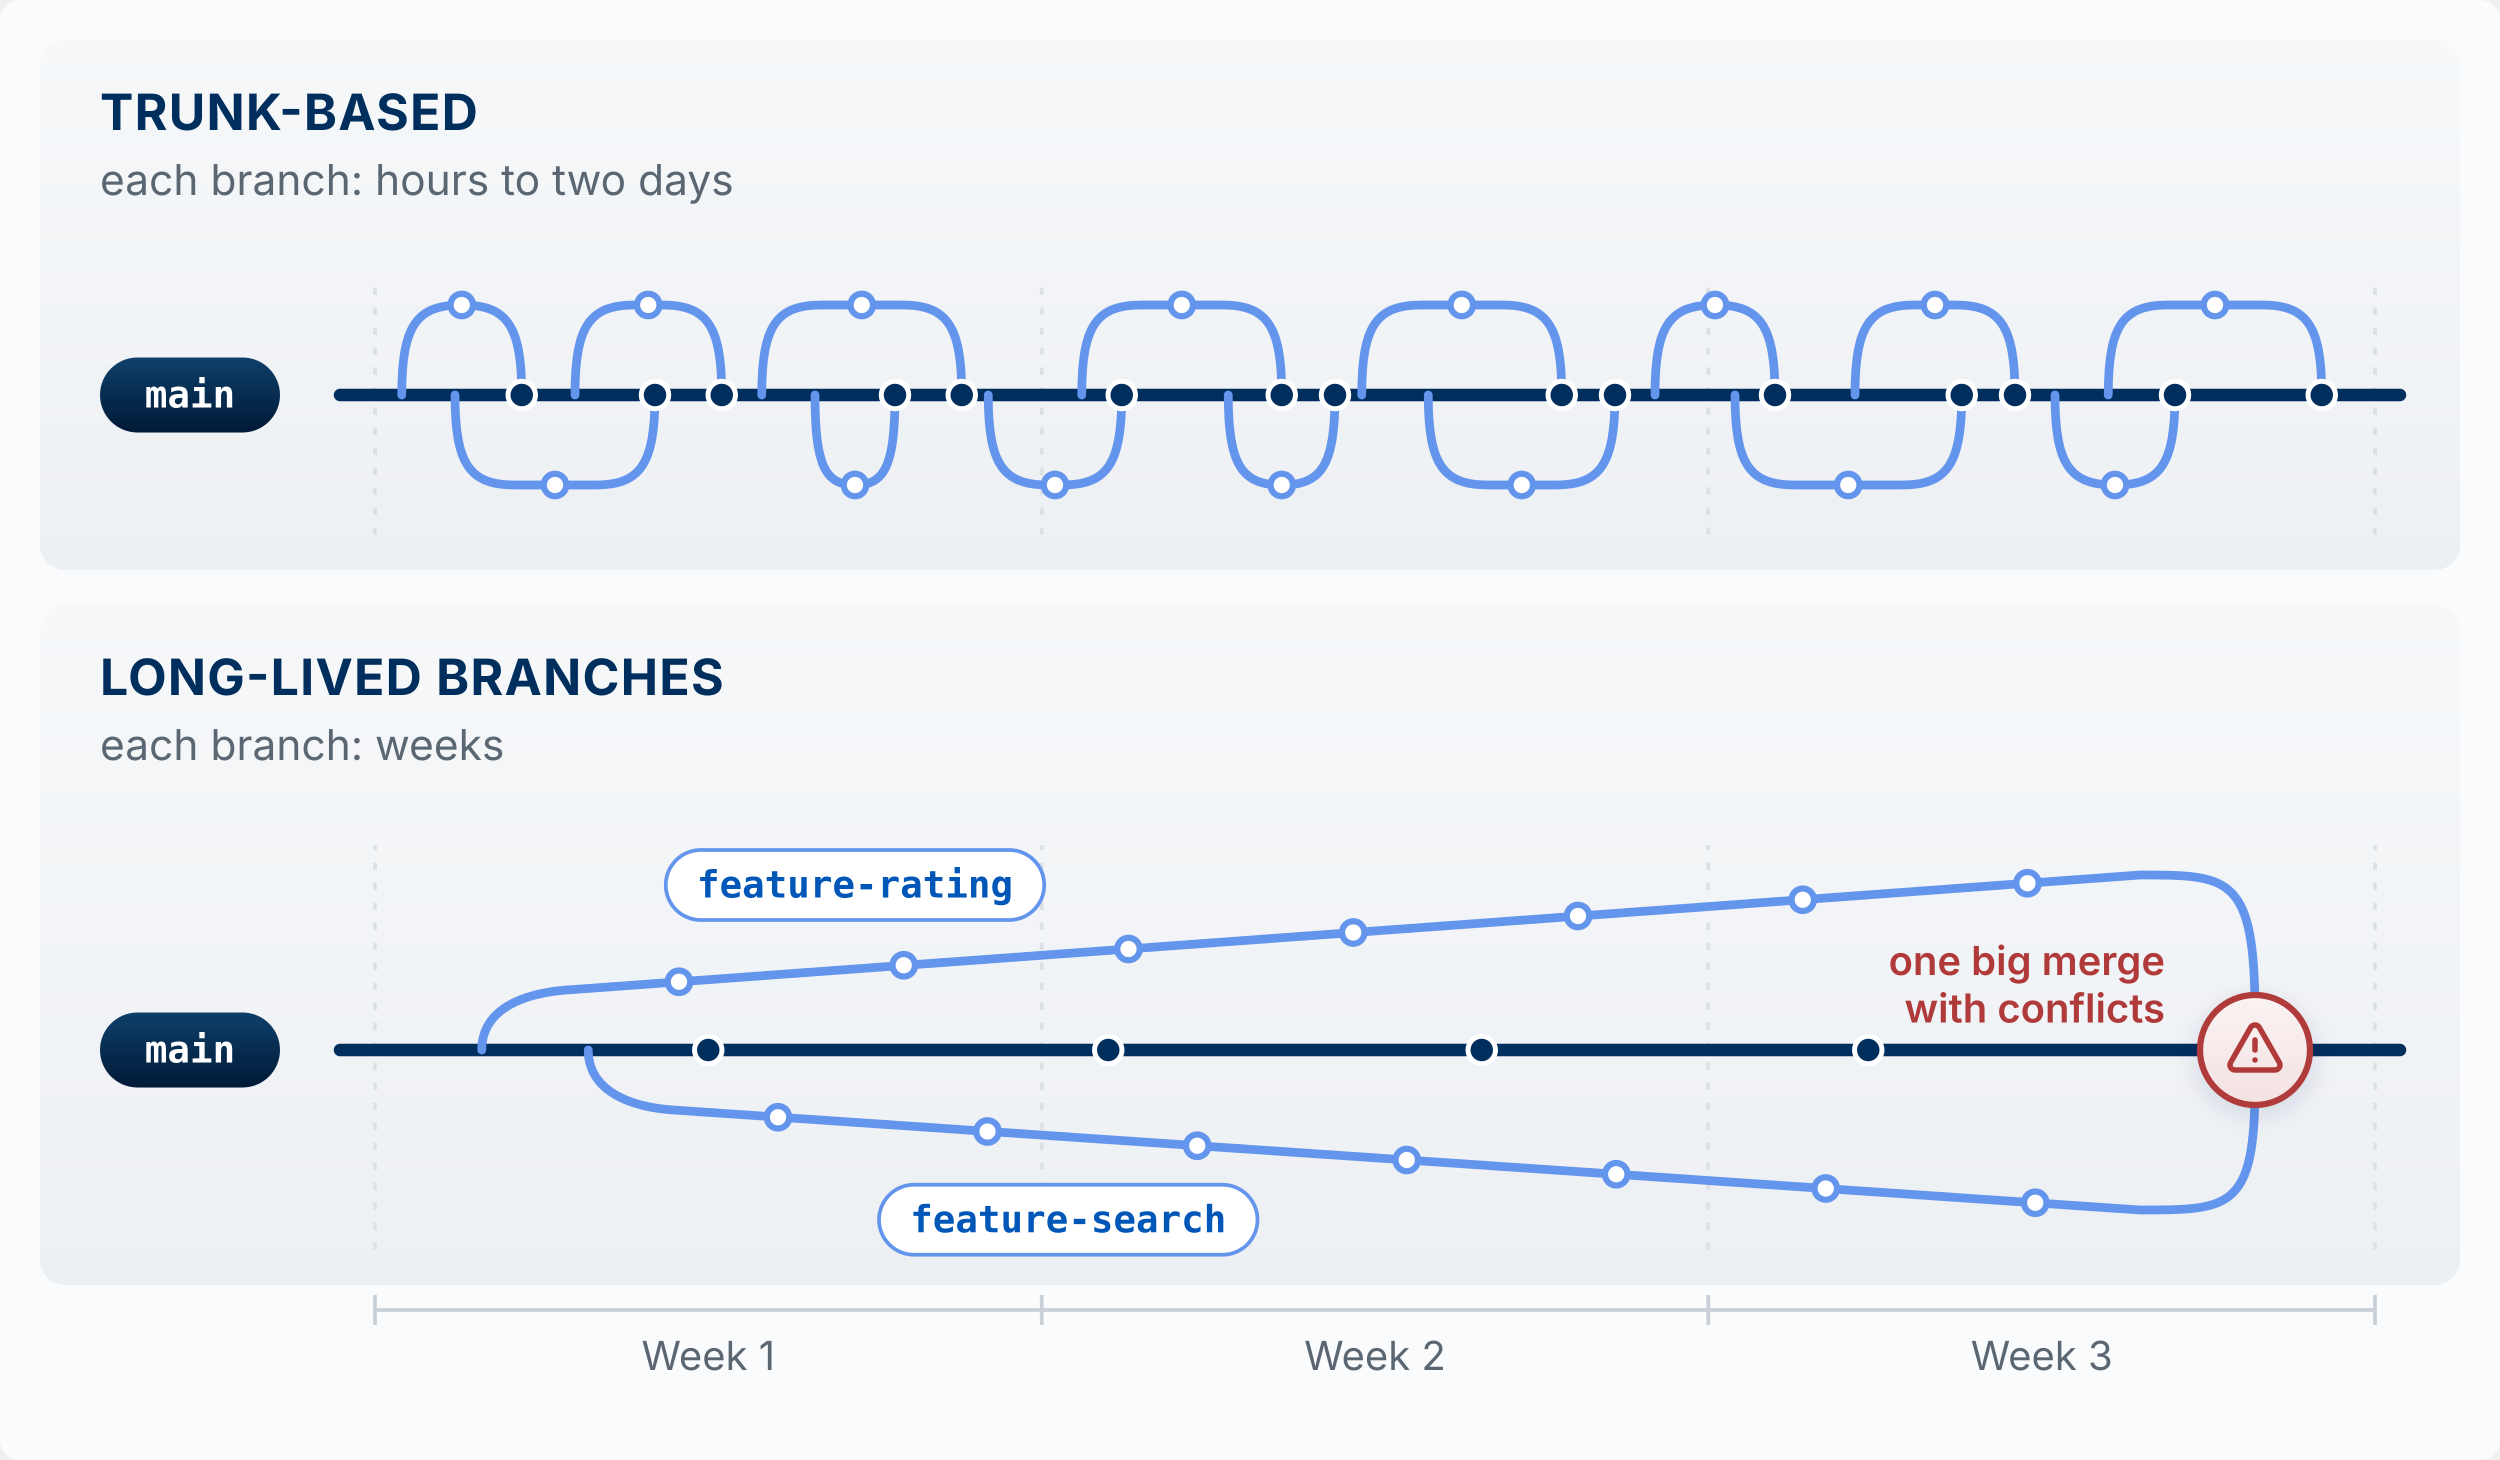
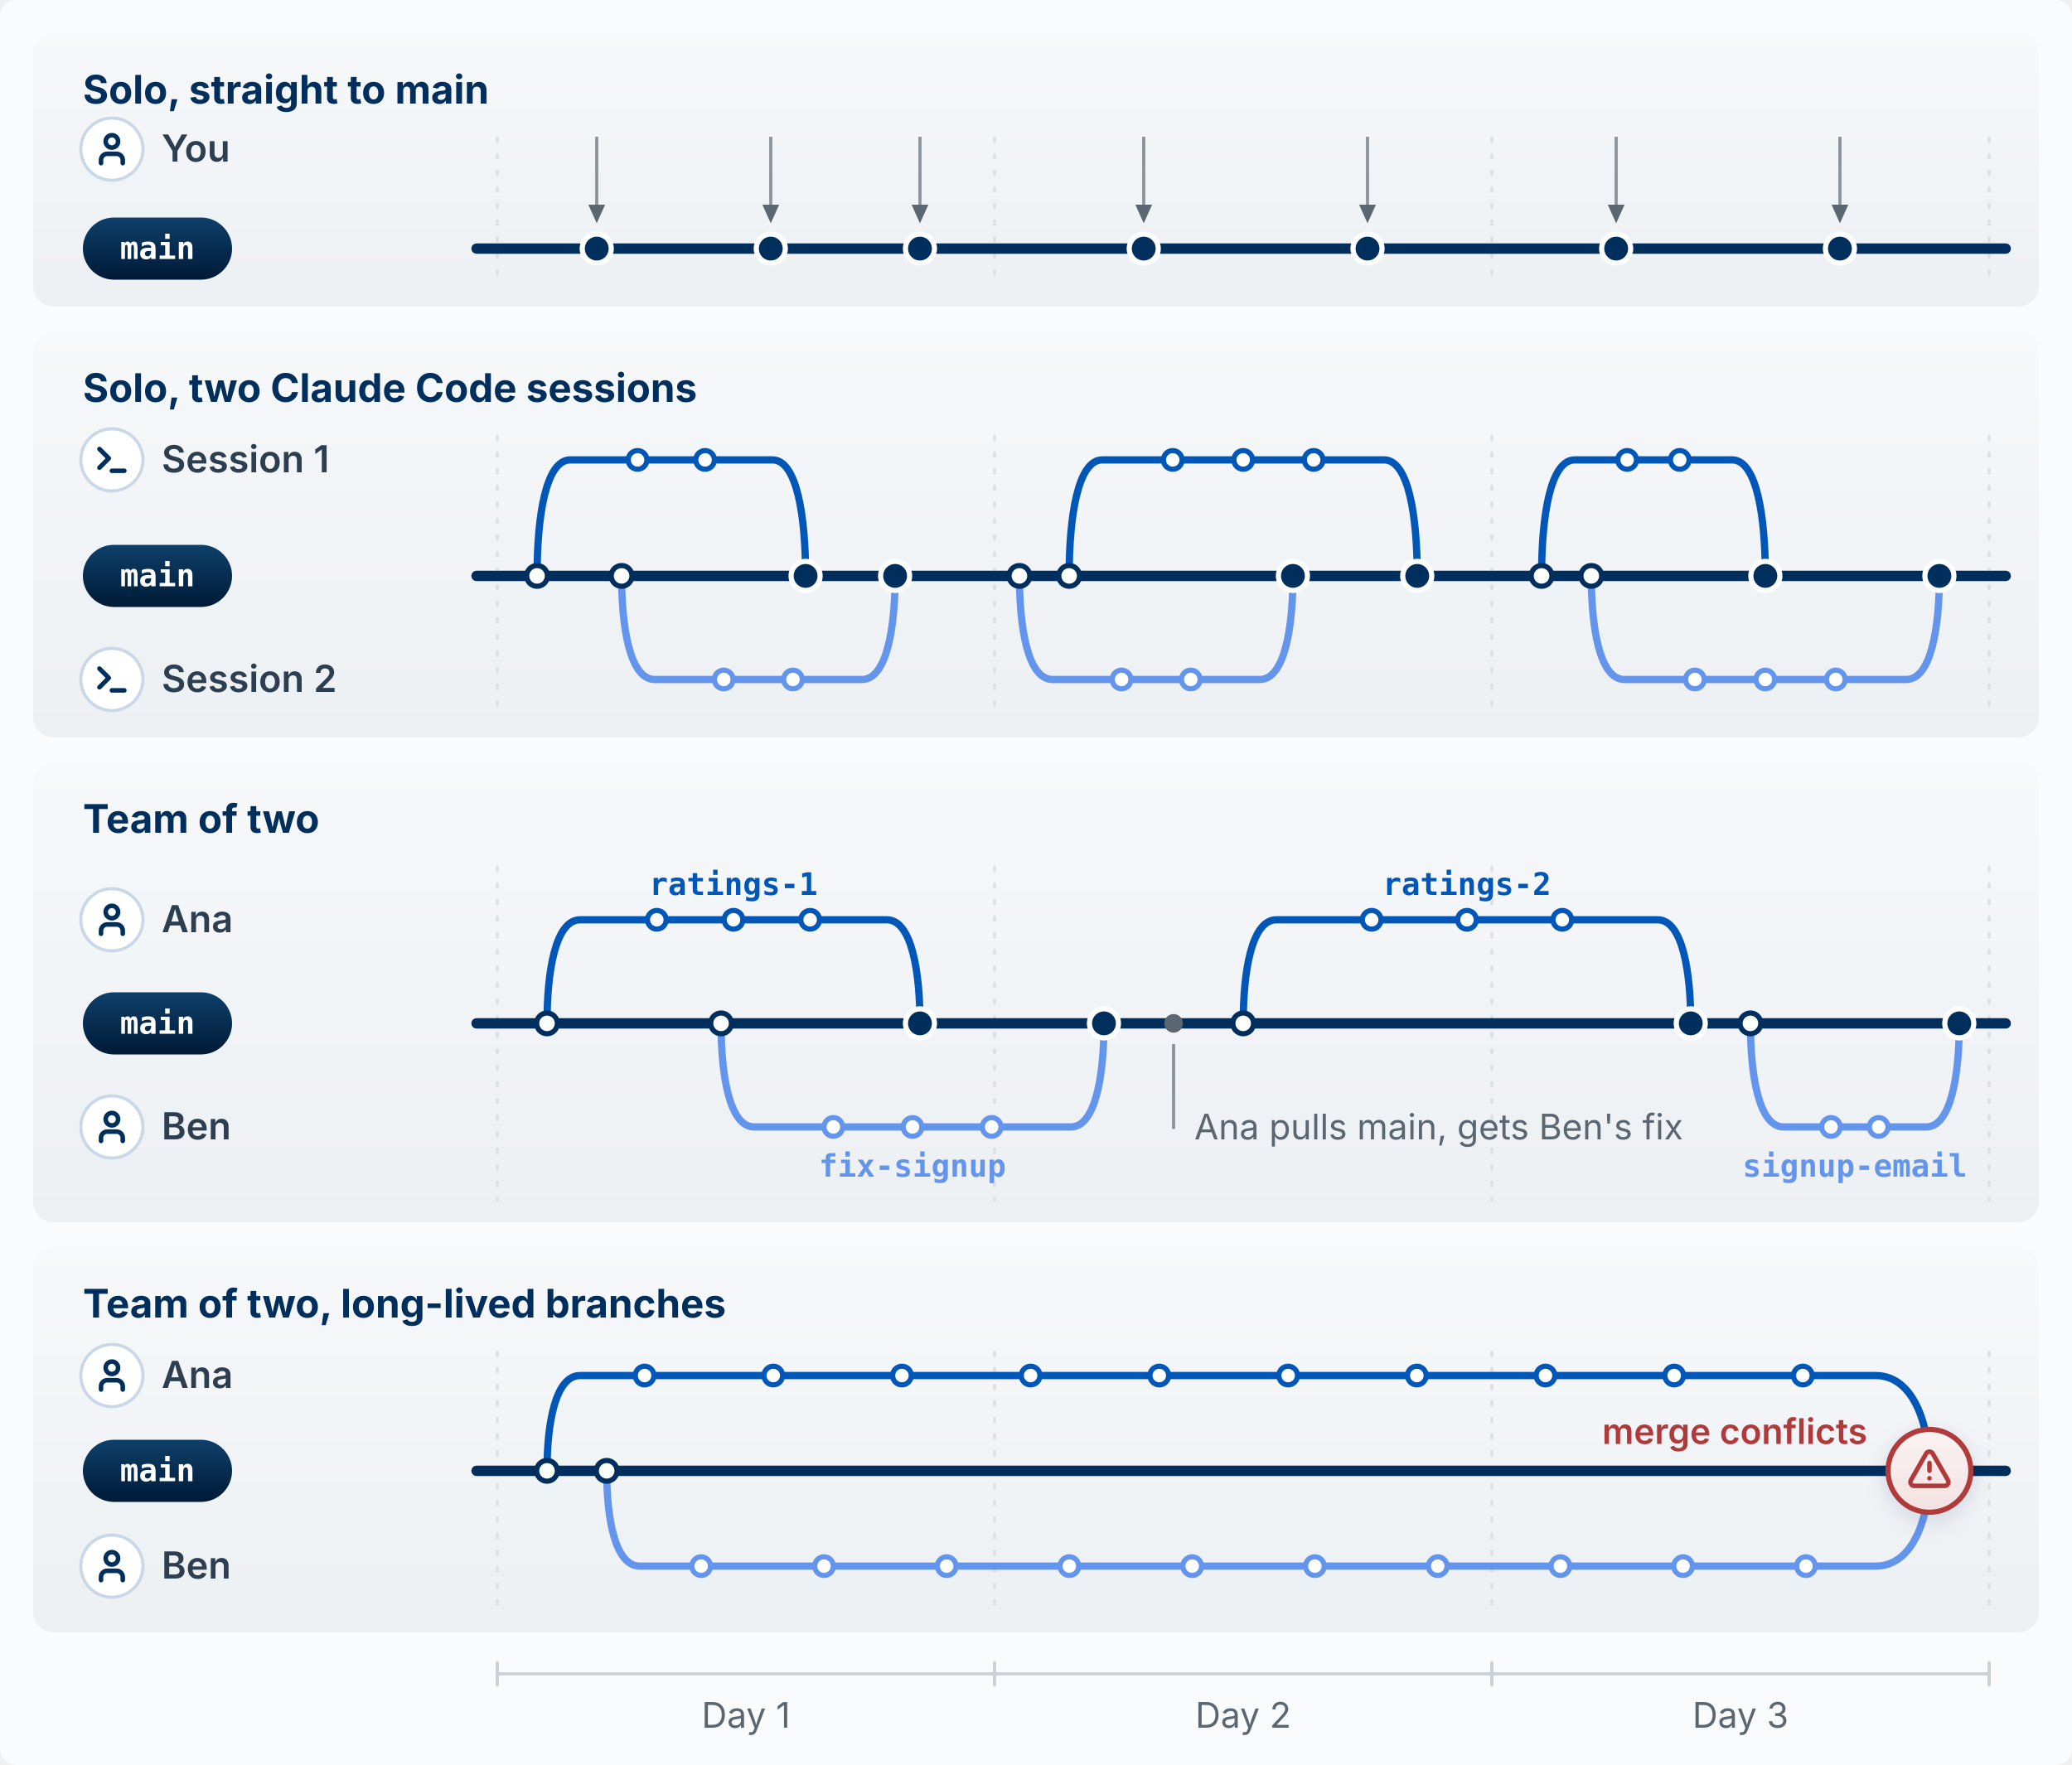
- <svg xmlns="http://www.w3.org/2000/svg" viewBox="0 0 1000 584" role="img" aria-labelledby="tbd-t tbd-d" font-family="Inter, 'Helvetica Neue', Helvetica, Arial, sans-serif">
+ <svg xmlns="http://www.w3.org/2000/svg" viewBox="0 0 1000 852" role="img" aria-labelledby="tbd-t tbd-d" font-family="Inter, 'Helvetica Neue', Helvetica, Arial, sans-serif">
  <defs>
    <linearGradient id="tbd-panel" x1="0" y1="0" x2="0" y2="1">
      <stop offset="0%" stop-color="#F6F8FA" />
      <stop offset="100%" stop-color="#EDF0F3" />
    </linearGradient>
    <linearGradient id="tbd-navy" x1="0" y1="0" x2="0" y2="1">
      <stop offset="0%" stop-color="#0E3F6A" />
      <stop offset="100%" stop-color="#001A36" />
    </linearGradient>
    <linearGradient id="tbd-red" x1="0" y1="0" x2="0" y2="1">
      <stop offset="0%" stop-color="#FBF3F3" />
      <stop offset="100%" stop-color="#F3E1E1" />
    </linearGradient>
    <filter id="tbd-sh" x="-30%" y="-30%" width="160%" height="170%">
      <feDropShadow dx="0" dy="3" stdDeviation="5" flood-color="#002E5D" flood-opacity="0.13" />
    </filter>
    <marker id="tbd-ah" viewBox="0 0 10 10" refX="8" refY="5" markerWidth="6" markerHeight="6" orient="auto-start-reverse">
-       <path d="M0,0.5 L10,5 L0,9.5 z" fill="#8A939C" />
+       <path d="M0,0.5 L10,5 L0,9.5 z" fill="#5A6672" />
    </marker>
  </defs>
-   <rect x="0" y="0" width="1000" height="584" rx="8" fill="#FAFBFC" />
-   <rect x="16" y="16" width="968" height="212" rx="10" fill="url(#tbd-panel)" />
-   <rect x="16" y="242" width="968" height="272" rx="10" fill="url(#tbd-panel)" />
-   <line x1="150.0" y1="214" x2="150.0" y2="112" stroke="#DCE1E6" stroke-width="1.5" stroke-dasharray="3 5" />
-   <line x1="150.0" y1="500" x2="150.0" y2="338" stroke="#DCE1E6" stroke-width="1.5" stroke-dasharray="3 5" />
-   <line x1="416.7" y1="214" x2="416.7" y2="112" stroke="#DCE1E6" stroke-width="1.5" stroke-dasharray="3 5" />
-   <line x1="416.7" y1="500" x2="416.7" y2="338" stroke="#DCE1E6" stroke-width="1.5" stroke-dasharray="3 5" />
-   <line x1="683.3" y1="214" x2="683.3" y2="112" stroke="#DCE1E6" stroke-width="1.5" stroke-dasharray="3 5" />
-   <line x1="683.3" y1="500" x2="683.3" y2="338" stroke="#DCE1E6" stroke-width="1.5" stroke-dasharray="3 5" />
-   <line x1="950.0" y1="214" x2="950.0" y2="112" stroke="#DCE1E6" stroke-width="1.5" stroke-dasharray="3 5" />
-   <line x1="950.0" y1="500" x2="950.0" y2="338" stroke="#DCE1E6" stroke-width="1.5" stroke-dasharray="3 5" />
-   <text x="283.3" y="548" font-size="16" text-anchor="middle" fill="#5A6672">Week 1</text>
-   <text x="550.0" y="548" font-size="16" text-anchor="middle" fill="#5A6672">Week 2</text>
-   <text x="816.7" y="548" font-size="16" text-anchor="middle" fill="#5A6672">Week 3</text>
-   <line x1="150" y1="524" x2="950" y2="524" stroke="#C9D0D7" stroke-width="1.5" />
-   <line x1="150.0" y1="518" x2="150.0" y2="530" stroke="#C9D0D7" stroke-width="1.5" />
-   <line x1="416.7" y1="518" x2="416.7" y2="530" stroke="#C9D0D7" stroke-width="1.5" />
-   <line x1="683.3" y1="518" x2="683.3" y2="530" stroke="#C9D0D7" stroke-width="1.5" />
-   <line x1="950.0" y1="518" x2="950.0" y2="530" stroke="#C9D0D7" stroke-width="1.5" />
-   <text x="40" y="52" font-size="20" font-weight="700" fill="#002E5D" letter-spacing="0.5">TRUNK-BASED</text>
-   <text x="40" y="78" font-size="17" fill="#5A6672">each branch: hours to two days</text>
-   <rect x="40" y="143" width="72" height="30" rx="15" fill="url(#tbd-navy)" />
-   <text x="76" y="163" font-size="15" font-weight="600" text-anchor="middle" font-family="Menlo, Consolas, monospace" fill="#FFFFFF">main</text>
-   <line x1="136" y1="158" x2="960" y2="158" stroke="#002E5D" stroke-width="5" stroke-linecap="round" />
-   <path d="M160.7 158 C160.7 130 166.7 122 184.7 122 H184.7 C202.7 122 208.7 130 208.7 158" fill="none" stroke="#6495ED" stroke-width="3.5" stroke-linecap="round" />
-   <circle cx="184.7" cy="122" r="4.5" fill="#FFFFFF" stroke="#6495ED" stroke-width="2.5" />
-   <path d="M182.0 158 C182.0 186 188.0 194 206.0 194 H238.0 C256.0 194 262.0 186 262.0 158" fill="none" stroke="#6495ED" stroke-width="3.5" stroke-linecap="round" />
-   <circle cx="222.0" cy="194" r="4.5" fill="#FFFFFF" stroke="#6495ED" stroke-width="2.5" />
-   <path d="M230.0 158 C230.0 130 236.0 122 254.0 122 H264.7 C282.7 122 288.7 130 288.7 158" fill="none" stroke="#6495ED" stroke-width="3.5" stroke-linecap="round" />
-   <circle cx="259.3" cy="122" r="4.5" fill="#FFFFFF" stroke="#6495ED" stroke-width="2.5" />
-   <path d="M304.7 158 C304.7 130 310.7 122 328.7 122 H360.7 C378.7 122 384.7 130 384.7 158" fill="none" stroke="#6495ED" stroke-width="3.5" stroke-linecap="round" />
-   <circle cx="344.7" cy="122" r="4.5" fill="#FFFFFF" stroke="#6495ED" stroke-width="2.5" />
-   <path d="M326.0 158 C326.0 186 330.0 194 342.0 194 H342.0 C354.0 194 358.0 186 358.0 158" fill="none" stroke="#6495ED" stroke-width="3.5" stroke-linecap="round" />
-   <circle cx="342.0" cy="194" r="4.5" fill="#FFFFFF" stroke="#6495ED" stroke-width="2.5" />
-   <path d="M395.3 158 C395.3 186 401.3 194 419.3 194 H424.7 C442.7 194 448.7 186 448.7 158" fill="none" stroke="#6495ED" stroke-width="3.5" stroke-linecap="round" />
-   <circle cx="422.0" cy="194" r="4.5" fill="#FFFFFF" stroke="#6495ED" stroke-width="2.5" />
-   <path d="M432.7 158 C432.7 130 438.7 122 456.7 122 H488.7 C506.7 122 512.7 130 512.7 158" fill="none" stroke="#6495ED" stroke-width="3.5" stroke-linecap="round" />
-   <circle cx="472.7" cy="122" r="4.5" fill="#FFFFFF" stroke="#6495ED" stroke-width="2.5" />
-   <path d="M491.3 158 C491.3 186 496.7 194 512.7 194 H512.7 C528.7 194 534.0 186 534.0 158" fill="none" stroke="#6495ED" stroke-width="3.5" stroke-linecap="round" />
-   <circle cx="512.7" cy="194" r="4.5" fill="#FFFFFF" stroke="#6495ED" stroke-width="2.5" />
-   <path d="M544.7 158 C544.7 130 550.7 122 568.7 122 H600.7 C618.7 122 624.7 130 624.7 158" fill="none" stroke="#6495ED" stroke-width="3.5" stroke-linecap="round" />
-   <circle cx="584.7" cy="122" r="4.5" fill="#FFFFFF" stroke="#6495ED" stroke-width="2.5" />
-   <path d="M571.3 158 C571.3 186 577.3 194 595.3 194 H622.0 C640.0 194 646.0 186 646.0 158" fill="none" stroke="#6495ED" stroke-width="3.5" stroke-linecap="round" />
-   <circle cx="608.7" cy="194" r="4.5" fill="#FFFFFF" stroke="#6495ED" stroke-width="2.5" />
-   <path d="M662.0 158 C662.0 130 668.0 122 686.0 122 H686.0 C704.0 122 710.0 130 710.0 158" fill="none" stroke="#6495ED" stroke-width="3.5" stroke-linecap="round" />
-   <circle cx="686.0" cy="122" r="4.5" fill="#FFFFFF" stroke="#6495ED" stroke-width="2.5" />
-   <path d="M694.0 158 C694.0 186 700.0 194 718.0 194 H760.7 C778.7 194 784.7 186 784.7 158" fill="none" stroke="#6495ED" stroke-width="3.5" stroke-linecap="round" />
-   <circle cx="739.3" cy="194" r="4.5" fill="#FFFFFF" stroke="#6495ED" stroke-width="2.5" />
-   <path d="M742.0 158 C742.0 130 748.0 122 766.0 122 H782.0 C800.0 122 806.0 130 806.0 158" fill="none" stroke="#6495ED" stroke-width="3.5" stroke-linecap="round" />
-   <circle cx="774.0" cy="122" r="4.5" fill="#FFFFFF" stroke="#6495ED" stroke-width="2.5" />
-   <path d="M822.0 158 C822.0 186 828.0 194 846.0 194 H846.0 C864.0 194 870.0 186 870.0 158" fill="none" stroke="#6495ED" stroke-width="3.5" stroke-linecap="round" />
-   <circle cx="846.0" cy="194" r="4.5" fill="#FFFFFF" stroke="#6495ED" stroke-width="2.5" />
-   <path d="M843.3 158 C843.3 130 849.3 122 867.3 122 H904.7 C922.7 122 928.7 130 928.7 158" fill="none" stroke="#6495ED" stroke-width="3.5" stroke-linecap="round" />
-   <circle cx="886.0" cy="122" r="4.5" fill="#FFFFFF" stroke="#6495ED" stroke-width="2.5" />
-   <circle cx="208.7" cy="158" r="5.5" fill="#002E5D" stroke="#FFFFFF" stroke-width="2" />
-   <circle cx="262.0" cy="158" r="5.5" fill="#002E5D" stroke="#FFFFFF" stroke-width="2" />
-   <circle cx="288.7" cy="158" r="5.5" fill="#002E5D" stroke="#FFFFFF" stroke-width="2" />
-   <circle cx="384.7" cy="158" r="5.5" fill="#002E5D" stroke="#FFFFFF" stroke-width="2" />
-   <circle cx="358.0" cy="158" r="5.5" fill="#002E5D" stroke="#FFFFFF" stroke-width="2" />
-   <circle cx="448.7" cy="158" r="5.5" fill="#002E5D" stroke="#FFFFFF" stroke-width="2" />
-   <circle cx="512.7" cy="158" r="5.5" fill="#002E5D" stroke="#FFFFFF" stroke-width="2" />
-   <circle cx="534.0" cy="158" r="5.5" fill="#002E5D" stroke="#FFFFFF" stroke-width="2" />
-   <circle cx="624.7" cy="158" r="5.5" fill="#002E5D" stroke="#FFFFFF" stroke-width="2" />
-   <circle cx="646.0" cy="158" r="5.5" fill="#002E5D" stroke="#FFFFFF" stroke-width="2" />
-   <circle cx="710.0" cy="158" r="5.5" fill="#002E5D" stroke="#FFFFFF" stroke-width="2" />
-   <circle cx="784.7" cy="158" r="5.5" fill="#002E5D" stroke="#FFFFFF" stroke-width="2" />
-   <circle cx="806.0" cy="158" r="5.5" fill="#002E5D" stroke="#FFFFFF" stroke-width="2" />
-   <circle cx="870.0" cy="158" r="5.5" fill="#002E5D" stroke="#FFFFFF" stroke-width="2" />
-   <circle cx="928.7" cy="158" r="5.5" fill="#002E5D" stroke="#FFFFFF" stroke-width="2" />
-   <text x="40" y="278" font-size="20" font-weight="700" fill="#002E5D" letter-spacing="0.5">LONG-LIVED BRANCHES</text>
-   <text x="40" y="304" font-size="17" fill="#5A6672">each branch: weeks</text>
-   <rect x="40" y="405" width="72" height="30" rx="15" fill="url(#tbd-navy)" />
-   <text x="76" y="425" font-size="15" font-weight="600" text-anchor="middle" font-family="Menlo, Consolas, monospace" fill="#FFFFFF">main</text>
-   <line x1="136" y1="420" x2="960" y2="420" stroke="#002E5D" stroke-width="5" stroke-linecap="round" />
-   <circle cx="283.3" cy="420" r="5.5" fill="#002E5D" stroke="#FFFFFF" stroke-width="2" />
-   <circle cx="443.3" cy="420" r="5.5" fill="#002E5D" stroke="#FFFFFF" stroke-width="2" />
-   <circle cx="592.7" cy="420" r="5.5" fill="#002E5D" stroke="#FFFFFF" stroke-width="2" />
-   <circle cx="747.3" cy="420" r="5.5" fill="#002E5D" stroke="#FFFFFF" stroke-width="2" />
-   <path d="M192.7 420 C192.7 404.0 208.7 397.3 226.7 396.0 L856.0 350.0 C892.0 350.0 902.0 350.0 902.0 406.0" fill="none" stroke="#6495ED" stroke-width="3.5" stroke-linecap="round" />
-   <circle cx="271.6" cy="392.7" r="4.5" fill="#FFFFFF" stroke="#6495ED" stroke-width="2.5" />
-   <circle cx="361.5" cy="386.1" r="4.5" fill="#FFFFFF" stroke="#6495ED" stroke-width="2.5" />
-   <circle cx="451.4" cy="379.6" r="4.5" fill="#FFFFFF" stroke="#6495ED" stroke-width="2.5" />
-   <circle cx="541.3" cy="373.0" r="4.5" fill="#FFFFFF" stroke="#6495ED" stroke-width="2.5" />
-   <circle cx="631.2" cy="366.4" r="4.5" fill="#FFFFFF" stroke="#6495ED" stroke-width="2.5" />
-   <circle cx="721.1" cy="359.9" r="4.5" fill="#FFFFFF" stroke="#6495ED" stroke-width="2.5" />
-   <circle cx="811.0" cy="353.3" r="4.5" fill="#FFFFFF" stroke="#6495ED" stroke-width="2.5" />
-   <rect x="266.3" y="340.0" width="151.4" height="28" rx="14" fill="#FFFFFF" stroke="#6495ED" stroke-width="1.5" />
-   <text x="342.0" y="359.0" font-size="15" font-weight="600" text-anchor="middle" font-family="Menlo, Consolas, monospace" fill="#0057B8">feature-rating</text>
-   <path d="M235.3 420 C235.3 436.0 251.3 442.8 269.3 444.0 L856.0 484.0 C892.0 484.0 902.0 484.0 902.0 434.0" fill="none" stroke="#6495ED" stroke-width="3.5" stroke-linecap="round" />
-   <circle cx="311.2" cy="446.9" r="4.5" fill="#FFFFFF" stroke="#6495ED" stroke-width="2.5" />
-   <circle cx="395.0" cy="452.6" r="4.5" fill="#FFFFFF" stroke="#6495ED" stroke-width="2.5" />
-   <circle cx="478.9" cy="458.3" r="4.5" fill="#FFFFFF" stroke="#6495ED" stroke-width="2.5" />
-   <circle cx="562.7" cy="464.0" r="4.5" fill="#FFFFFF" stroke="#6495ED" stroke-width="2.5" />
-   <circle cx="646.5" cy="469.7" r="4.5" fill="#FFFFFF" stroke="#6495ED" stroke-width="2.5" />
-   <circle cx="730.3" cy="475.4" r="4.5" fill="#FFFFFF" stroke="#6495ED" stroke-width="2.5" />
-   <circle cx="814.1" cy="481.1" r="4.5" fill="#FFFFFF" stroke="#6495ED" stroke-width="2.5" />
-   <rect x="351.6" y="473.9" width="151.4" height="28" rx="14" fill="#FFFFFF" stroke="#6495ED" stroke-width="1.5" />
-   <text x="427.3" y="492.9" font-size="15" font-weight="600" text-anchor="middle" font-family="Menlo, Consolas, monospace" fill="#0057B8">feature-search</text>
-   <circle cx="902.0" cy="420" r="22" fill="url(#tbd-red)" stroke="#B03A3A" stroke-width="2.5" filter="url(#tbd-sh)" />
-   <g transform="translate(890,407) scale(1)" fill="none" stroke="#B03A3A" stroke-width="2.2" stroke-linecap="round" stroke-linejoin="round">
+   <rect x="0" y="0" width="1000" height="852" rx="8" fill="#FAFBFC" />
+   <rect x="16" y="16" width="968" height="132" rx="10" fill="url(#tbd-panel)" />
+   <rect x="16" y="160" width="968" height="196" rx="10" fill="url(#tbd-panel)" />
+   <rect x="16" y="368" width="968" height="222" rx="10" fill="url(#tbd-panel)" />
+   <rect x="16" y="602" width="968" height="186" rx="10" fill="url(#tbd-panel)" />
+   <line x1="240.0" y1="66" x2="240.0" y2="138" stroke="#DCE1E6" stroke-width="1.5" stroke-dasharray="3 5" />
+   <line x1="480.0" y1="66" x2="480.0" y2="138" stroke="#DCE1E6" stroke-width="1.5" stroke-dasharray="3 5" />
+   <line x1="720.0" y1="66" x2="720.0" y2="138" stroke="#DCE1E6" stroke-width="1.5" stroke-dasharray="3 5" />
+   <line x1="960.0" y1="66" x2="960.0" y2="138" stroke="#DCE1E6" stroke-width="1.5" stroke-dasharray="3 5" />
+   <line x1="240.0" y1="210" x2="240.0" y2="346" stroke="#DCE1E6" stroke-width="1.5" stroke-dasharray="3 5" />
+   <line x1="480.0" y1="210" x2="480.0" y2="346" stroke="#DCE1E6" stroke-width="1.5" stroke-dasharray="3 5" />
+   <line x1="720.0" y1="210" x2="720.0" y2="346" stroke="#DCE1E6" stroke-width="1.5" stroke-dasharray="3 5" />
+   <line x1="960.0" y1="210" x2="960.0" y2="346" stroke="#DCE1E6" stroke-width="1.5" stroke-dasharray="3 5" />
+   <line x1="240.0" y1="418" x2="240.0" y2="580" stroke="#DCE1E6" stroke-width="1.5" stroke-dasharray="3 5" />
+   <line x1="480.0" y1="418" x2="480.0" y2="580" stroke="#DCE1E6" stroke-width="1.5" stroke-dasharray="3 5" />
+   <line x1="720.0" y1="418" x2="720.0" y2="580" stroke="#DCE1E6" stroke-width="1.5" stroke-dasharray="3 5" />
+   <line x1="960.0" y1="418" x2="960.0" y2="580" stroke="#DCE1E6" stroke-width="1.5" stroke-dasharray="3 5" />
+   <line x1="240.0" y1="652" x2="240.0" y2="778" stroke="#DCE1E6" stroke-width="1.5" stroke-dasharray="3 5" />
+   <line x1="480.0" y1="652" x2="480.0" y2="778" stroke="#DCE1E6" stroke-width="1.5" stroke-dasharray="3 5" />
+   <line x1="720.0" y1="652" x2="720.0" y2="778" stroke="#DCE1E6" stroke-width="1.5" stroke-dasharray="3 5" />
+   <line x1="960.0" y1="652" x2="960.0" y2="778" stroke="#DCE1E6" stroke-width="1.5" stroke-dasharray="3 5" />
+   <text x="40" y="50" font-size="19" font-weight="700" fill="#002E5D">Solo, straight to main</text>
+   <rect x="40" y="105" width="72" height="30" rx="15" fill="url(#tbd-navy)" />
+   <text x="76" y="125" font-size="15" font-weight="600" text-anchor="middle" font-family="Menlo, Consolas, monospace" fill="#FFFFFF">main</text>
+   <line x1="230" y1="120" x2="968" y2="120" stroke="#002E5D" stroke-width="5" stroke-linecap="round" />
+   <circle cx="54" cy="72" r="15" fill="#FFFFFF" stroke="#C9D7E8" stroke-width="1.5" />
+   <g transform="translate(45,63) scale(0.75)" fill="none" stroke="#002E5D" stroke-width="2.93" stroke-linecap="round" stroke-linejoin="round">
+     <path d="M19 21v-2a4 4 0 0 0-4-4H9a4 4 0 0 0-4 4v2" />
+     <circle cx="12" cy="7" r="4" />
+   </g>
+   <text x="78" y="78" font-size="18" font-weight="600" fill="#2C3E50">You</text>
+   <path d="M288.0 66 V106" fill="none" stroke="#8A939C" stroke-width="1.5" marker-end="url(#tbd-ah)" />
+   <circle cx="288.0" cy="120" r="7" fill="#002E5D" stroke="#FFFFFF" stroke-width="2.5" />
+   <path d="M372.0 66 V106" fill="none" stroke="#8A939C" stroke-width="1.5" marker-end="url(#tbd-ah)" />
+   <circle cx="372.0" cy="120" r="7" fill="#002E5D" stroke="#FFFFFF" stroke-width="2.5" />
+   <path d="M444.0 66 V106" fill="none" stroke="#8A939C" stroke-width="1.5" marker-end="url(#tbd-ah)" />
+   <circle cx="444.0" cy="120" r="7" fill="#002E5D" stroke="#FFFFFF" stroke-width="2.5" />
+   <path d="M552.0 66 V106" fill="none" stroke="#8A939C" stroke-width="1.5" marker-end="url(#tbd-ah)" />
+   <circle cx="552.0" cy="120" r="7" fill="#002E5D" stroke="#FFFFFF" stroke-width="2.5" />
+   <path d="M660.0 66 V106" fill="none" stroke="#8A939C" stroke-width="1.5" marker-end="url(#tbd-ah)" />
+   <circle cx="660.0" cy="120" r="7" fill="#002E5D" stroke="#FFFFFF" stroke-width="2.5" />
+   <path d="M780.0 66 V106" fill="none" stroke="#8A939C" stroke-width="1.5" marker-end="url(#tbd-ah)" />
+   <circle cx="780.0" cy="120" r="7" fill="#002E5D" stroke="#FFFFFF" stroke-width="2.5" />
+   <path d="M888.0 66 V106" fill="none" stroke="#8A939C" stroke-width="1.5" marker-end="url(#tbd-ah)" />
+   <circle cx="888.0" cy="120" r="7" fill="#002E5D" stroke="#FFFFFF" stroke-width="2.5" />
+   <text x="40" y="194" font-size="19" font-weight="700" fill="#002E5D">Solo, two Claude Code sessions</text>
+   <rect x="40" y="263" width="72" height="30" rx="15" fill="url(#tbd-navy)" />
+   <text x="76" y="283" font-size="15" font-weight="600" text-anchor="middle" font-family="Menlo, Consolas, monospace" fill="#FFFFFF">main</text>
+   <line x1="230" y1="278" x2="968" y2="278" stroke="#002E5D" stroke-width="5" stroke-linecap="round" />
+   <circle cx="54" cy="222" r="15" fill="#FFFFFF" stroke="#C9D7E8" stroke-width="1.5" />
+   <g transform="translate(45,213) scale(0.75)" fill="none" stroke="#002E5D" stroke-width="2.93" stroke-linecap="round" stroke-linejoin="round">
+     <polyline points="4 17 10 11 4 5" />
+     <line x1="12" x2="20" y1="19" y2="19" />
+   </g>
+   <text x="78" y="228" font-size="18" font-weight="600" fill="#2C3E50">Session 1</text>
+   <circle cx="54" cy="328" r="15" fill="#FFFFFF" stroke="#C9D7E8" stroke-width="1.5" />
+   <g transform="translate(45,319) scale(0.75)" fill="none" stroke="#002E5D" stroke-width="2.93" stroke-linecap="round" stroke-linejoin="round">
+     <polyline points="4 17 10 11 4 5" />
+     <line x1="12" x2="20" y1="19" y2="19" />
+   </g>
+   <text x="78" y="334" font-size="18" font-weight="600" fill="#2C3E50">Session 2</text>
+   <path d="M259.2 278 C259.2 250.0 263.2 222 275.2 222 H372.8 C384.8 222 388.8 250.0 388.8 278" fill="none" stroke="#0057B8" stroke-width="3.5" stroke-linecap="round" />
+   <circle cx="307.7" cy="222" r="4.5" fill="#FFFFFF" stroke="#0057B8" stroke-width="2.5" />
+   <circle cx="340.3" cy="222" r="4.5" fill="#FFFFFF" stroke="#0057B8" stroke-width="2.5" />
+   <circle cx="259.2" cy="278" r="5" fill="#FFFFFF" stroke="#002E5D" stroke-width="2.5" />
+   <path d="M516.0 278 C516.0 250.0 520.0 222 532.0 222 H668.0 C680.0 222 684.0 250.0 684.0 278" fill="none" stroke="#0057B8" stroke-width="3.5" stroke-linecap="round" />
+   <circle cx="566.0" cy="222" r="4.5" fill="#FFFFFF" stroke="#0057B8" stroke-width="2.5" />
+   <circle cx="600.0" cy="222" r="4.5" fill="#FFFFFF" stroke="#0057B8" stroke-width="2.5" />
+   <circle cx="634.0" cy="222" r="4.5" fill="#FFFFFF" stroke="#0057B8" stroke-width="2.5" />
+   <circle cx="516.0" cy="278" r="5" fill="#FFFFFF" stroke="#002E5D" stroke-width="2.5" />
+   <path d="M744.0 278 C744.0 250.0 748.0 222 760.0 222 H836.0 C848.0 222 852.0 250.0 852.0 278" fill="none" stroke="#0057B8" stroke-width="3.5" stroke-linecap="round" />
+   <circle cx="785.3" cy="222" r="4.5" fill="#FFFFFF" stroke="#0057B8" stroke-width="2.5" />
+   <circle cx="810.7" cy="222" r="4.5" fill="#FFFFFF" stroke="#0057B8" stroke-width="2.5" />
+   <circle cx="744.0" cy="278" r="5" fill="#FFFFFF" stroke="#002E5D" stroke-width="2.5" />
+   <path d="M300.0 278 C300.0 303.0 304.0 328 316.0 328 H416.0 C428.0 328 432.0 303.0 432.0 278" fill="none" stroke="#6495ED" stroke-width="3.5" stroke-linecap="round" />
+   <circle cx="349.3" cy="328" r="4.5" fill="#FFFFFF" stroke="#6495ED" stroke-width="2.5" />
+   <circle cx="382.7" cy="328" r="4.5" fill="#FFFFFF" stroke="#6495ED" stroke-width="2.5" />
+   <circle cx="300.0" cy="278" r="5" fill="#FFFFFF" stroke="#002E5D" stroke-width="2.5" />
+   <path d="M492.0 278 C492.0 303.0 496.0 328 508.0 328 H608.0 C620.0 328 624.0 303.0 624.0 278" fill="none" stroke="#6495ED" stroke-width="3.5" stroke-linecap="round" />
+   <circle cx="541.3" cy="328" r="4.5" fill="#FFFFFF" stroke="#6495ED" stroke-width="2.5" />
+   <circle cx="574.7" cy="328" r="4.5" fill="#FFFFFF" stroke="#6495ED" stroke-width="2.5" />
+   <circle cx="492.0" cy="278" r="5" fill="#FFFFFF" stroke="#002E5D" stroke-width="2.5" />
+   <path d="M768.0 278 C768.0 303.0 772.0 328 784.0 328 H920.0 C932.0 328 936.0 303.0 936.0 278" fill="none" stroke="#6495ED" stroke-width="3.5" stroke-linecap="round" />
+   <circle cx="818.0" cy="328" r="4.5" fill="#FFFFFF" stroke="#6495ED" stroke-width="2.5" />
+   <circle cx="852.0" cy="328" r="4.5" fill="#FFFFFF" stroke="#6495ED" stroke-width="2.5" />
+   <circle cx="886.0" cy="328" r="4.5" fill="#FFFFFF" stroke="#6495ED" stroke-width="2.5" />
+   <circle cx="768.0" cy="278" r="5" fill="#FFFFFF" stroke="#002E5D" stroke-width="2.5" />
+   <circle cx="388.8" cy="278" r="7" fill="#002E5D" stroke="#FFFFFF" stroke-width="2.5" />
+   <circle cx="684.0" cy="278" r="7" fill="#002E5D" stroke="#FFFFFF" stroke-width="2.5" />
+   <circle cx="852.0" cy="278" r="7" fill="#002E5D" stroke="#FFFFFF" stroke-width="2.5" />
+   <circle cx="432.0" cy="278" r="7" fill="#002E5D" stroke="#FFFFFF" stroke-width="2.5" />
+   <circle cx="624.0" cy="278" r="7" fill="#002E5D" stroke="#FFFFFF" stroke-width="2.5" />
+   <circle cx="936.0" cy="278" r="7" fill="#002E5D" stroke="#FFFFFF" stroke-width="2.5" />
+   <text x="40" y="402" font-size="19" font-weight="700" fill="#002E5D">Team of two</text>
+   <rect x="40" y="479" width="72" height="30" rx="15" fill="url(#tbd-navy)" />
+   <text x="76" y="499" font-size="15" font-weight="600" text-anchor="middle" font-family="Menlo, Consolas, monospace" fill="#FFFFFF">main</text>
+   <line x1="230" y1="494" x2="968" y2="494" stroke="#002E5D" stroke-width="5" stroke-linecap="round" />
+   <circle cx="54" cy="444" r="15" fill="#FFFFFF" stroke="#C9D7E8" stroke-width="1.5" />
+   <g transform="translate(45,435) scale(0.75)" fill="none" stroke="#002E5D" stroke-width="2.93" stroke-linecap="round" stroke-linejoin="round">
+     <path d="M19 21v-2a4 4 0 0 0-4-4H9a4 4 0 0 0-4 4v2" />
+     <circle cx="12" cy="7" r="4" />
+   </g>
+   <text x="78" y="450" font-size="18" font-weight="600" fill="#2C3E50">Ana</text>
+   <circle cx="54" cy="544" r="15" fill="#FFFFFF" stroke="#C9D7E8" stroke-width="1.5" />
+   <g transform="translate(45,535) scale(0.75)" fill="none" stroke="#002E5D" stroke-width="2.93" stroke-linecap="round" stroke-linejoin="round">
+     <path d="M19 21v-2a4 4 0 0 0-4-4H9a4 4 0 0 0-4 4v2" />
+     <circle cx="12" cy="7" r="4" />
+   </g>
+   <text x="78" y="550" font-size="18" font-weight="600" fill="#2C3E50">Ben</text>
+   <path d="M264.0 494 C264.0 469.0 268.0 444 280.0 444 H428.0 C440.0 444 444.0 469.0 444.0 494" fill="none" stroke="#0057B8" stroke-width="3.5" stroke-linecap="round" />
+   <circle cx="317.0" cy="444" r="4.5" fill="#FFFFFF" stroke="#0057B8" stroke-width="2.5" />
+   <circle cx="354.0" cy="444" r="4.5" fill="#FFFFFF" stroke="#0057B8" stroke-width="2.5" />
+   <circle cx="391.0" cy="444" r="4.5" fill="#FFFFFF" stroke="#0057B8" stroke-width="2.5" />
+   <circle cx="264.0" cy="494" r="5" fill="#FFFFFF" stroke="#002E5D" stroke-width="2.5" />
+   <text x="354.0" y="432" font-size="15" font-weight="600" text-anchor="middle" font-family="Menlo, Consolas, monospace" fill="#0057B8">ratings-1</text>
+   <path d="M348.0 494 C348.0 519.0 352.0 544 364.0 544 H516.8 C528.8 544 532.8 519.0 532.8 494" fill="none" stroke="#6495ED" stroke-width="3.5" stroke-linecap="round" />
+   <circle cx="402.2" cy="544" r="4.5" fill="#FFFFFF" stroke="#6495ED" stroke-width="2.5" />
+   <circle cx="440.4" cy="544" r="4.5" fill="#FFFFFF" stroke="#6495ED" stroke-width="2.5" />
+   <circle cx="478.6" cy="544" r="4.5" fill="#FFFFFF" stroke="#6495ED" stroke-width="2.5" />
+   <circle cx="348.0" cy="494" r="5" fill="#FFFFFF" stroke="#002E5D" stroke-width="2.5" />
+   <text x="440.4" y="568" font-size="15" font-weight="600" text-anchor="middle" font-family="Menlo, Consolas, monospace" fill="#6495ED">fix-signup</text>
+   <path d="M600.0 494 C600.0 469.0 604.0 444 616.0 444 H800.0 C812.0 444 816.0 469.0 816.0 494" fill="none" stroke="#0057B8" stroke-width="3.5" stroke-linecap="round" />
+   <circle cx="662.0" cy="444" r="4.5" fill="#FFFFFF" stroke="#0057B8" stroke-width="2.5" />
+   <circle cx="708.0" cy="444" r="4.5" fill="#FFFFFF" stroke="#0057B8" stroke-width="2.5" />
+   <circle cx="754.0" cy="444" r="4.5" fill="#FFFFFF" stroke="#0057B8" stroke-width="2.5" />
+   <circle cx="600.0" cy="494" r="5" fill="#FFFFFF" stroke="#002E5D" stroke-width="2.5" />
+   <text x="708.0" y="432" font-size="15" font-weight="600" text-anchor="middle" font-family="Menlo, Consolas, monospace" fill="#0057B8">ratings-2</text>
+   <path d="M844.8 494 C844.8 519.0 848.8 544 860.8 544 H929.6 C941.6 544 945.6 519.0 945.6 494" fill="none" stroke="#6495ED" stroke-width="3.5" stroke-linecap="round" />
+   <circle cx="883.7" cy="544" r="4.5" fill="#FFFFFF" stroke="#6495ED" stroke-width="2.5" />
+   <circle cx="906.7" cy="544" r="4.5" fill="#FFFFFF" stroke="#6495ED" stroke-width="2.5" />
+   <circle cx="844.8" cy="494" r="5" fill="#FFFFFF" stroke="#002E5D" stroke-width="2.5" />
+   <text x="895.2" y="568" font-size="15" font-weight="600" text-anchor="middle" font-family="Menlo, Consolas, monospace" fill="#6495ED">signup-email</text>
+   <circle cx="444.0" cy="494" r="7" fill="#002E5D" stroke="#FFFFFF" stroke-width="2.5" />
+   <circle cx="532.8" cy="494" r="7" fill="#002E5D" stroke="#FFFFFF" stroke-width="2.5" />
+   <circle cx="816.0" cy="494" r="7" fill="#002E5D" stroke="#FFFFFF" stroke-width="2.5" />
+   <circle cx="945.6" cy="494" r="7" fill="#002E5D" stroke="#FFFFFF" stroke-width="2.5" />
+   <path d="M566.4 504 V545" fill="none" stroke="#8A939C" stroke-width="1.5" />
+   <circle cx="566.4" cy="494" r="4.5" fill="#5A6672" />
+   <text x="576.4" y="550" font-size="17" fill="#5A6672">Ana pulls main, gets Ben's fix</text>
+   <text x="40" y="636" font-size="19" font-weight="700" fill="#002E5D">Team of two, long-lived branches</text>
+   <rect x="40" y="695" width="72" height="30" rx="15" fill="url(#tbd-navy)" />
+   <text x="76" y="715" font-size="15" font-weight="600" text-anchor="middle" font-family="Menlo, Consolas, monospace" fill="#FFFFFF">main</text>
+   <line x1="230" y1="710" x2="968" y2="710" stroke="#002E5D" stroke-width="5" stroke-linecap="round" />
+   <circle cx="54" cy="664" r="15" fill="#FFFFFF" stroke="#C9D7E8" stroke-width="1.5" />
+   <g transform="translate(45,655) scale(0.75)" fill="none" stroke="#002E5D" stroke-width="2.93" stroke-linecap="round" stroke-linejoin="round">
+     <path d="M19 21v-2a4 4 0 0 0-4-4H9a4 4 0 0 0-4 4v2" />
+     <circle cx="12" cy="7" r="4" />
+   </g>
+   <text x="78" y="670" font-size="18" font-weight="600" fill="#2C3E50">Ana</text>
+   <circle cx="54" cy="756" r="15" fill="#FFFFFF" stroke="#C9D7E8" stroke-width="1.5" />
+   <g transform="translate(45,747) scale(0.75)" fill="none" stroke="#002E5D" stroke-width="2.93" stroke-linecap="round" stroke-linejoin="round">
+     <path d="M19 21v-2a4 4 0 0 0-4-4H9a4 4 0 0 0-4 4v2" />
+     <circle cx="12" cy="7" r="4" />
+   </g>
+   <text x="78" y="762" font-size="18" font-weight="600" fill="#2C3E50">Ben</text>
+   <path d="M264.0 710 C264.0 687.0 268.0 664 280.0 664 H905.2 C923.2 664 931.2 687.0 931.2 710" fill="none" stroke="#0057B8" stroke-width="3.5" stroke-linecap="round" />
+   <circle cx="311.1" cy="664" r="4.5" fill="#FFFFFF" stroke="#0057B8" stroke-width="2.5" />
+   <circle cx="373.2" cy="664" r="4.5" fill="#FFFFFF" stroke="#0057B8" stroke-width="2.5" />
+   <circle cx="435.3" cy="664" r="4.5" fill="#FFFFFF" stroke="#0057B8" stroke-width="2.5" />
+   <circle cx="497.4" cy="664" r="4.5" fill="#FFFFFF" stroke="#0057B8" stroke-width="2.5" />
+   <circle cx="559.5" cy="664" r="4.5" fill="#FFFFFF" stroke="#0057B8" stroke-width="2.5" />
+   <circle cx="621.7" cy="664" r="4.5" fill="#FFFFFF" stroke="#0057B8" stroke-width="2.5" />
+   <circle cx="683.8" cy="664" r="4.5" fill="#FFFFFF" stroke="#0057B8" stroke-width="2.5" />
+   <circle cx="745.9" cy="664" r="4.5" fill="#FFFFFF" stroke="#0057B8" stroke-width="2.5" />
+   <circle cx="808.0" cy="664" r="4.5" fill="#FFFFFF" stroke="#0057B8" stroke-width="2.5" />
+   <circle cx="870.1" cy="664" r="4.5" fill="#FFFFFF" stroke="#0057B8" stroke-width="2.5" />
+   <circle cx="264.0" cy="710" r="5" fill="#FFFFFF" stroke="#002E5D" stroke-width="2.5" />
+   <path d="M292.8 710 C292.8 733.0 296.8 756 308.8 756 H905.2 C923.2 756 931.2 733.0 931.2 710" fill="none" stroke="#6495ED" stroke-width="3.5" stroke-linecap="round" />
+   <circle cx="338.4" cy="756" r="4.5" fill="#FFFFFF" stroke="#6495ED" stroke-width="2.5" />
+   <circle cx="397.7" cy="756" r="4.5" fill="#FFFFFF" stroke="#6495ED" stroke-width="2.5" />
+   <circle cx="456.9" cy="756" r="4.5" fill="#FFFFFF" stroke="#6495ED" stroke-width="2.5" />
+   <circle cx="516.1" cy="756" r="4.5" fill="#FFFFFF" stroke="#6495ED" stroke-width="2.5" />
+   <circle cx="575.4" cy="756" r="4.5" fill="#FFFFFF" stroke="#6495ED" stroke-width="2.5" />
+   <circle cx="634.6" cy="756" r="4.5" fill="#FFFFFF" stroke="#6495ED" stroke-width="2.5" />
+   <circle cx="693.9" cy="756" r="4.5" fill="#FFFFFF" stroke="#6495ED" stroke-width="2.5" />
+   <circle cx="753.1" cy="756" r="4.5" fill="#FFFFFF" stroke="#6495ED" stroke-width="2.5" />
+   <circle cx="812.3" cy="756" r="4.5" fill="#FFFFFF" stroke="#6495ED" stroke-width="2.5" />
+   <circle cx="871.6" cy="756" r="4.5" fill="#FFFFFF" stroke="#6495ED" stroke-width="2.5" />
+   <circle cx="292.8" cy="710" r="5" fill="#FFFFFF" stroke="#002E5D" stroke-width="2.5" />
+   <circle cx="931.2" cy="710" r="20" fill="url(#tbd-red)" stroke="#B03A3A" stroke-width="2.5" filter="url(#tbd-sh)" />
+   <g transform="translate(920.2,698) scale(0.9167)" fill="none" stroke="#B03A3A" stroke-width="2.4" stroke-linecap="round" stroke-linejoin="round">
    <path d="m21.73 18-8-14a2 2 0 0 0-3.48 0l-8 14A2 2 0 0 0 4 21h16a2 2 0 0 0 1.73-3" />
    <path d="M12 9v4" />
    <path d="M12 17h.01" />
  </g>
-   <text x="866.0" y="390" font-size="16" font-weight="600" text-anchor="end" fill="#B03A3A">one big merge</text>
-   <text x="866.0" y="409" font-size="16" font-weight="600" text-anchor="end" fill="#B03A3A">with conflicts</text>
+   <text x="901.2" y="697" font-size="17" font-weight="600" text-anchor="end" fill="#B03A3A">merge conflicts</text>
+   <line x1="240" y1="808" x2="960" y2="808" stroke="#C9D0D7" stroke-width="1.5" />
+   <line x1="240.0" y1="802" x2="240.0" y2="814" stroke="#C9D0D7" stroke-width="1.5" />
+   <line x1="480.0" y1="802" x2="480.0" y2="814" stroke="#C9D0D7" stroke-width="1.5" />
+   <line x1="720.0" y1="802" x2="720.0" y2="814" stroke="#C9D0D7" stroke-width="1.5" />
+   <line x1="960.0" y1="802" x2="960.0" y2="814" stroke="#C9D0D7" stroke-width="1.5" />
+   <text x="360.0" y="834" font-size="17" text-anchor="middle" fill="#5A6672">Day 1</text>
+   <text x="600.0" y="834" font-size="17" text-anchor="middle" fill="#5A6672">Day 2</text>
+   <text x="840.0" y="834" font-size="17" text-anchor="middle" fill="#5A6672">Day 3</text>
</svg>
